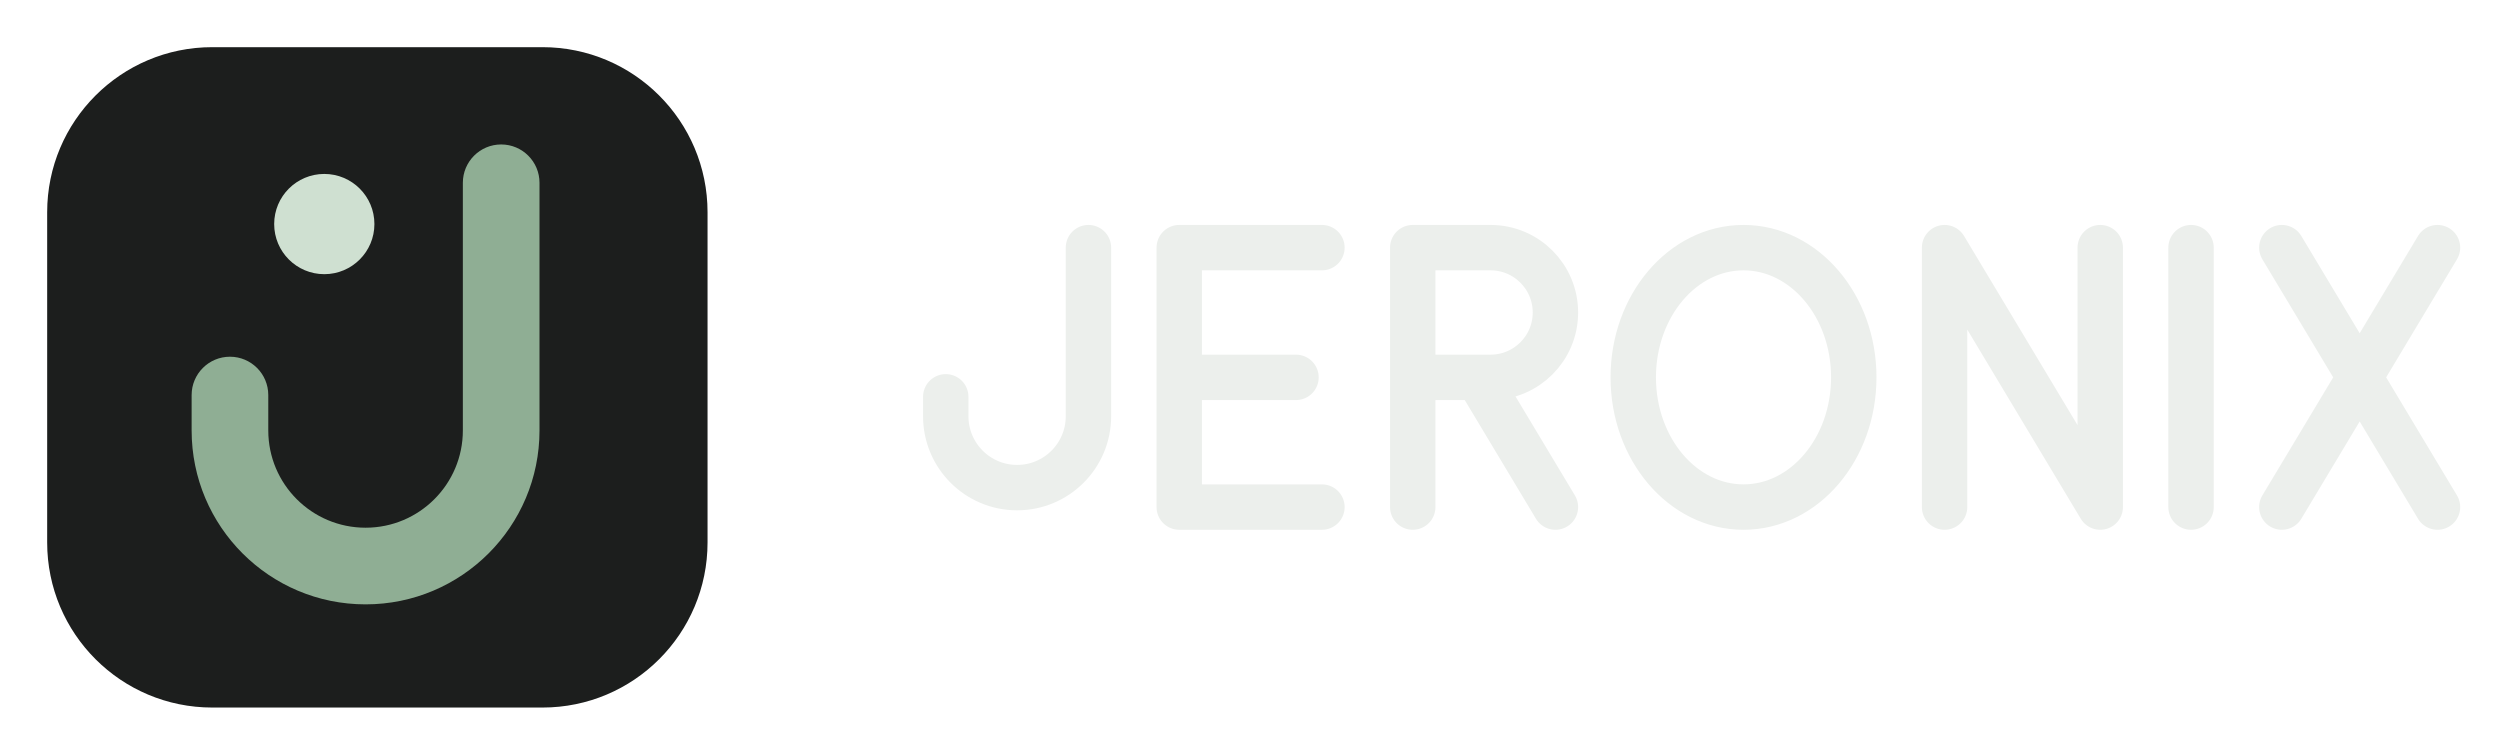
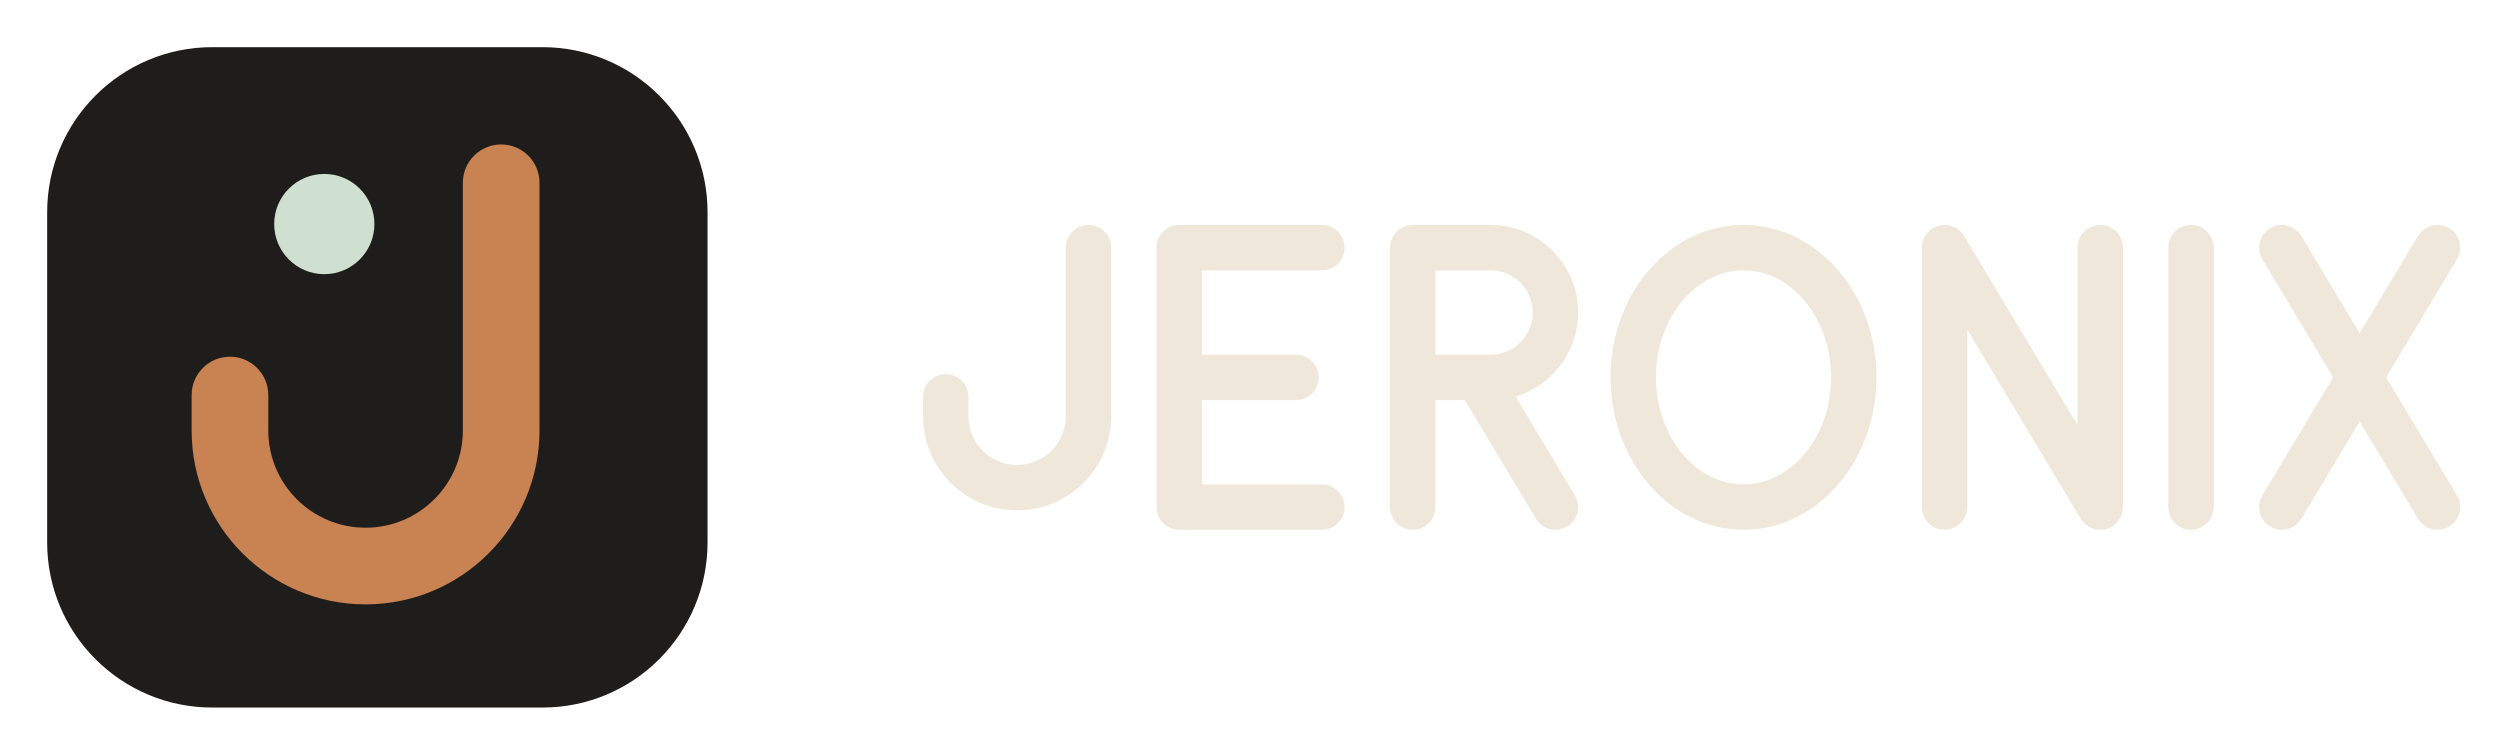
<svg xmlns="http://www.w3.org/2000/svg" width="424" height="128" viewBox="0 0 424 128" role="img" aria-labelledby="title">
-   <rect x="8" y="8" width="112" height="112" rx="28" fill="#1C1E1D" />
-   <path d="M78.5 31A6.5 6.5 0 0 1 91.5 31V73A29.5 29.5 0 0 1 32.5 73V67A6.5 6.5 0 0 1 45.5 67V73A16.5 16.5 0 0 0 78.5 73Z" fill="#8FAE94" />
+   <rect x="8" y="8" width="112" height="112" rx="28" fill="#1E1D1B" />
+   <path d="M78.5 31A6.5 6.5 0 0 1 91.5 31V73A29.5 29.5 0 0 1 32.5 73V67A6.5 6.5 0 0 1 45.5 67V73A16.5 16.5 0 0 0 78.5 73Z" fill="#C98352" />
  <circle cx="55" cy="38" r="8.5" fill="#CFE0D1" />
-   <path transform="translate(156 20) scale(1.1)" d="M26 20V46A11 11 0 0 1 4 46V43M62 20H40V60H62M40 40H58M76 60V20H88A10 10 0 0 1 88 40H76M86 40L98 60M127 20A17 20 0 1 1 127 60A17 20 0 1 1 127 20M158 60V20L182 60V20M196 20V60M210 20L234 60M234 20L210 60" fill="none" stroke="#ECEFEC" stroke-width="7" stroke-linecap="round" stroke-linejoin="round" />
+   <path transform="translate(156 20) scale(1.1)" d="M26 20V46A11 11 0 0 1 4 46V43M62 20H40V60H62M40 40H58M76 60V20H88A10 10 0 0 1 88 40H76M86 40L98 60M127 20A17 20 0 1 1 127 60A17 20 0 1 1 127 20M158 60V20L182 60V20M196 20V60M210 20L234 60M234 20L210 60" fill="none" stroke="#EFE8DA" stroke-width="7" stroke-linecap="round" stroke-linejoin="round" />
</svg>
